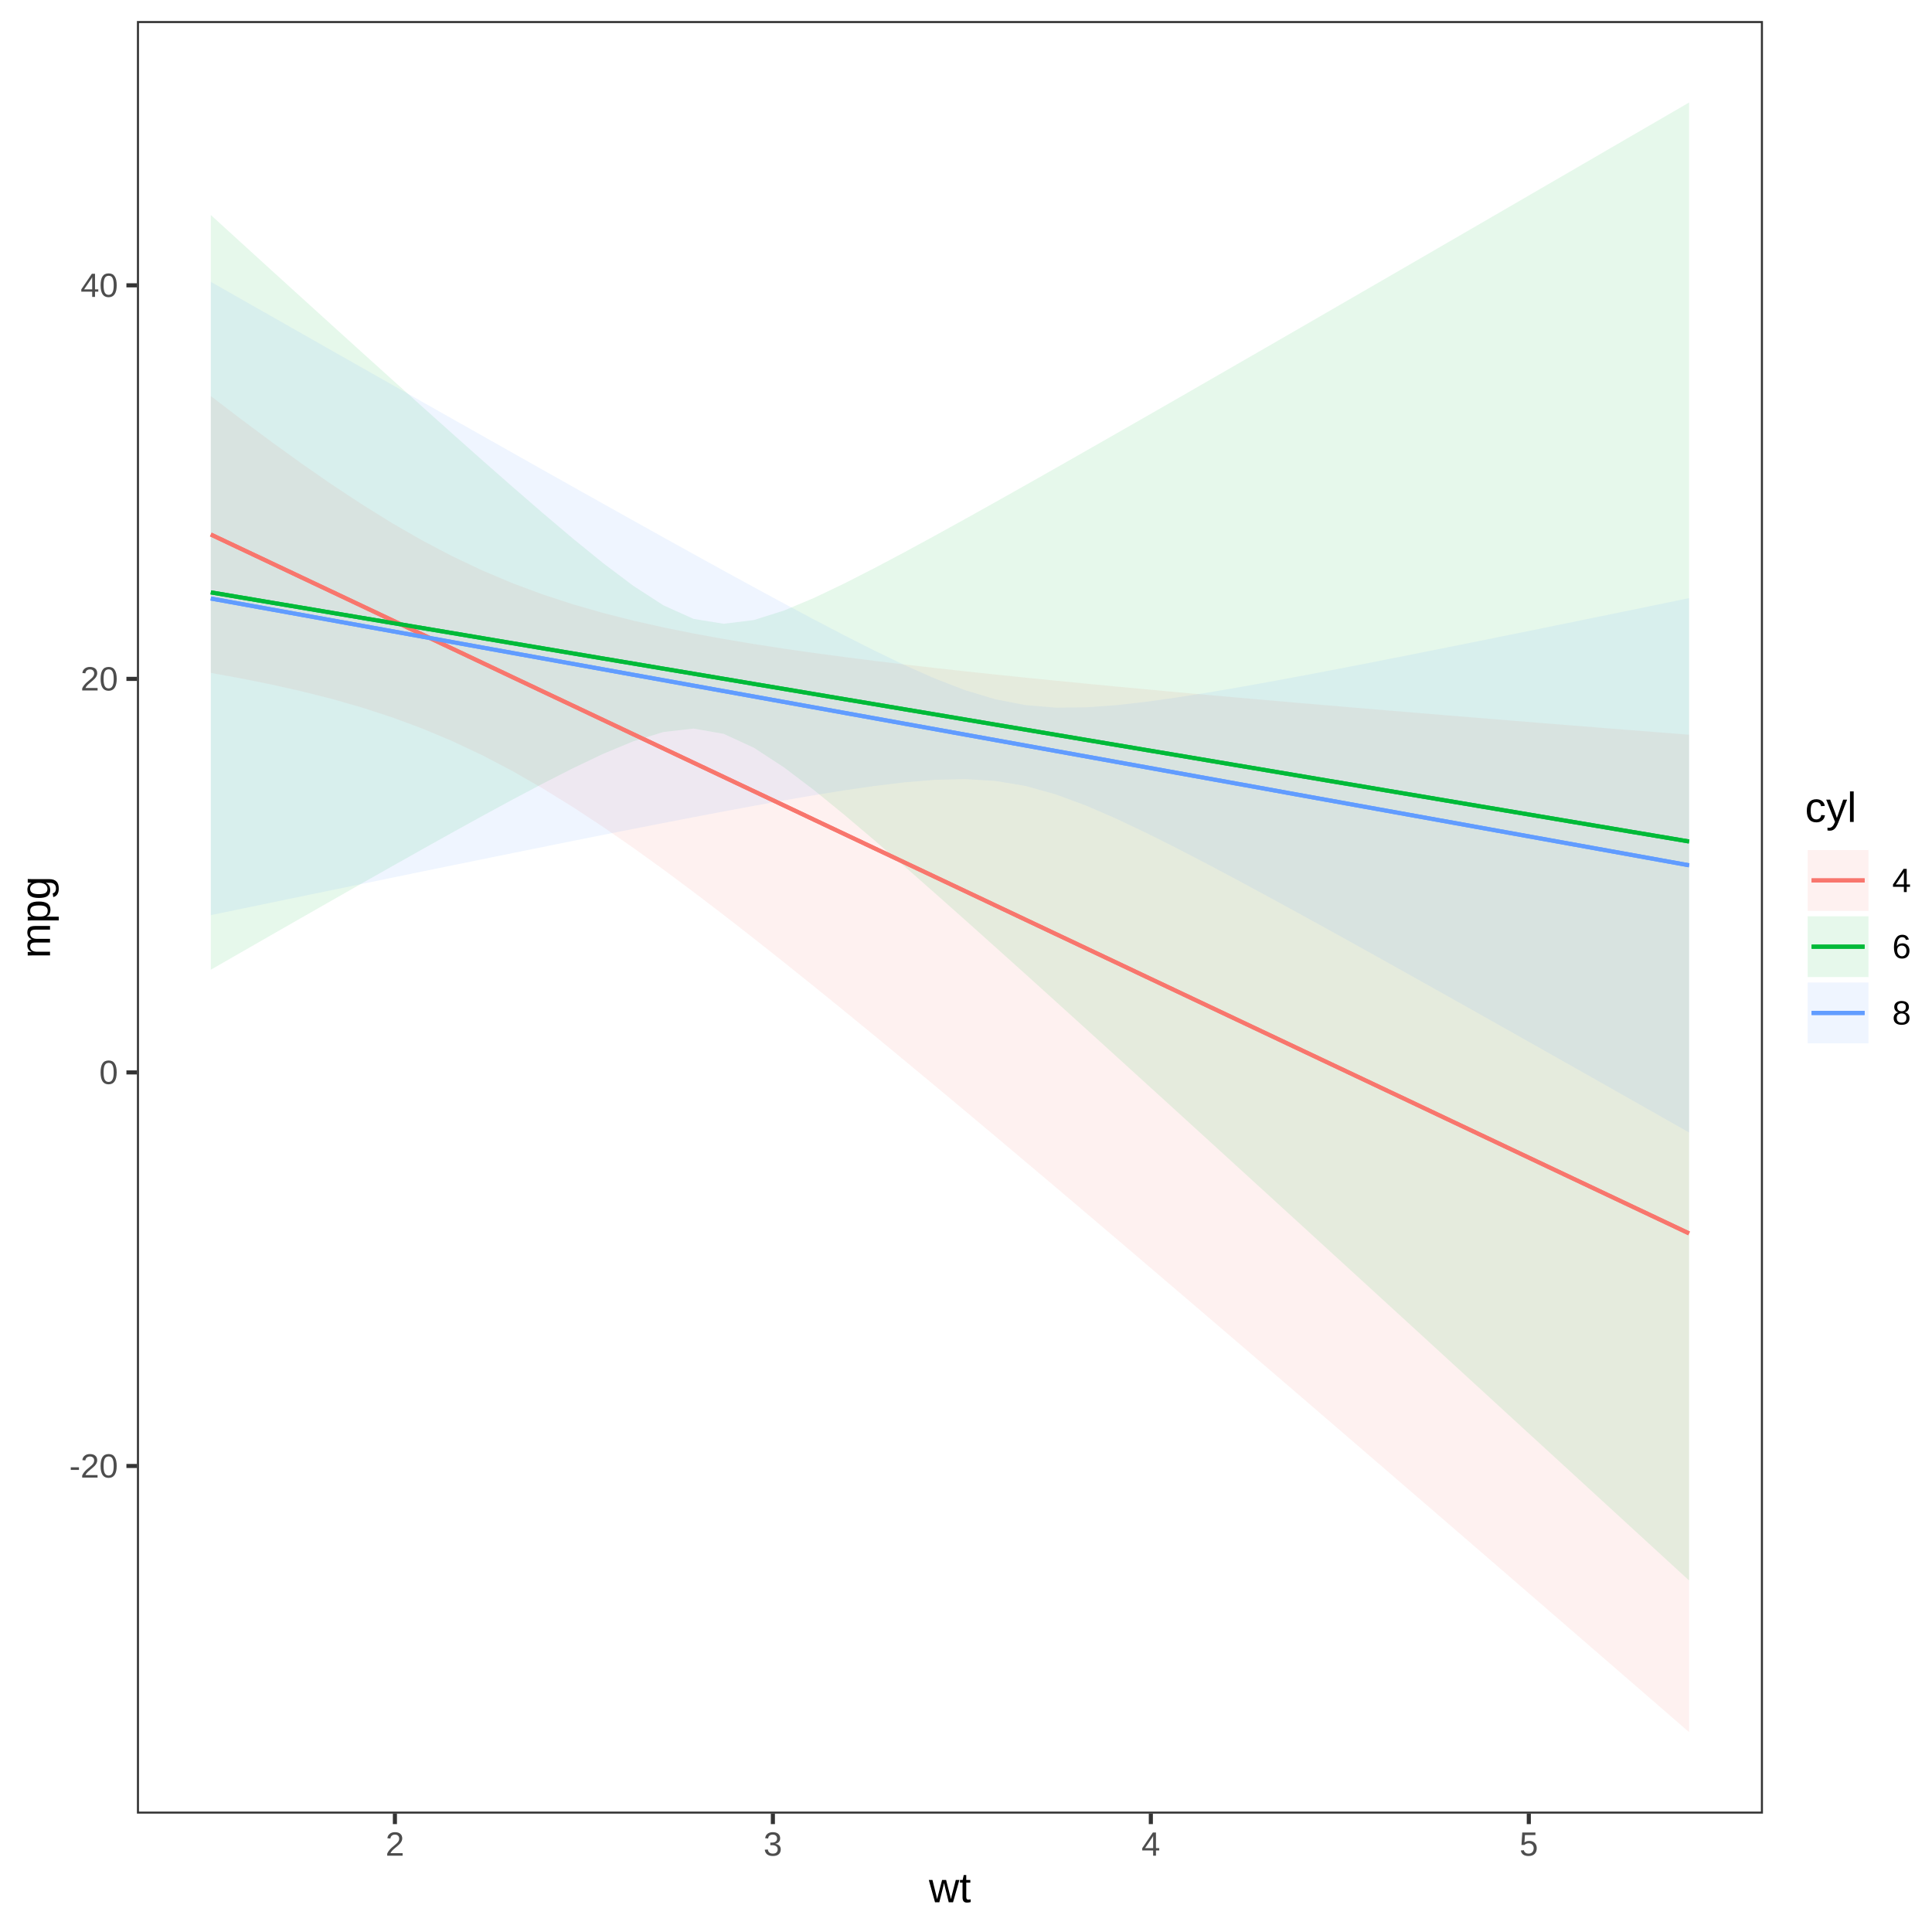
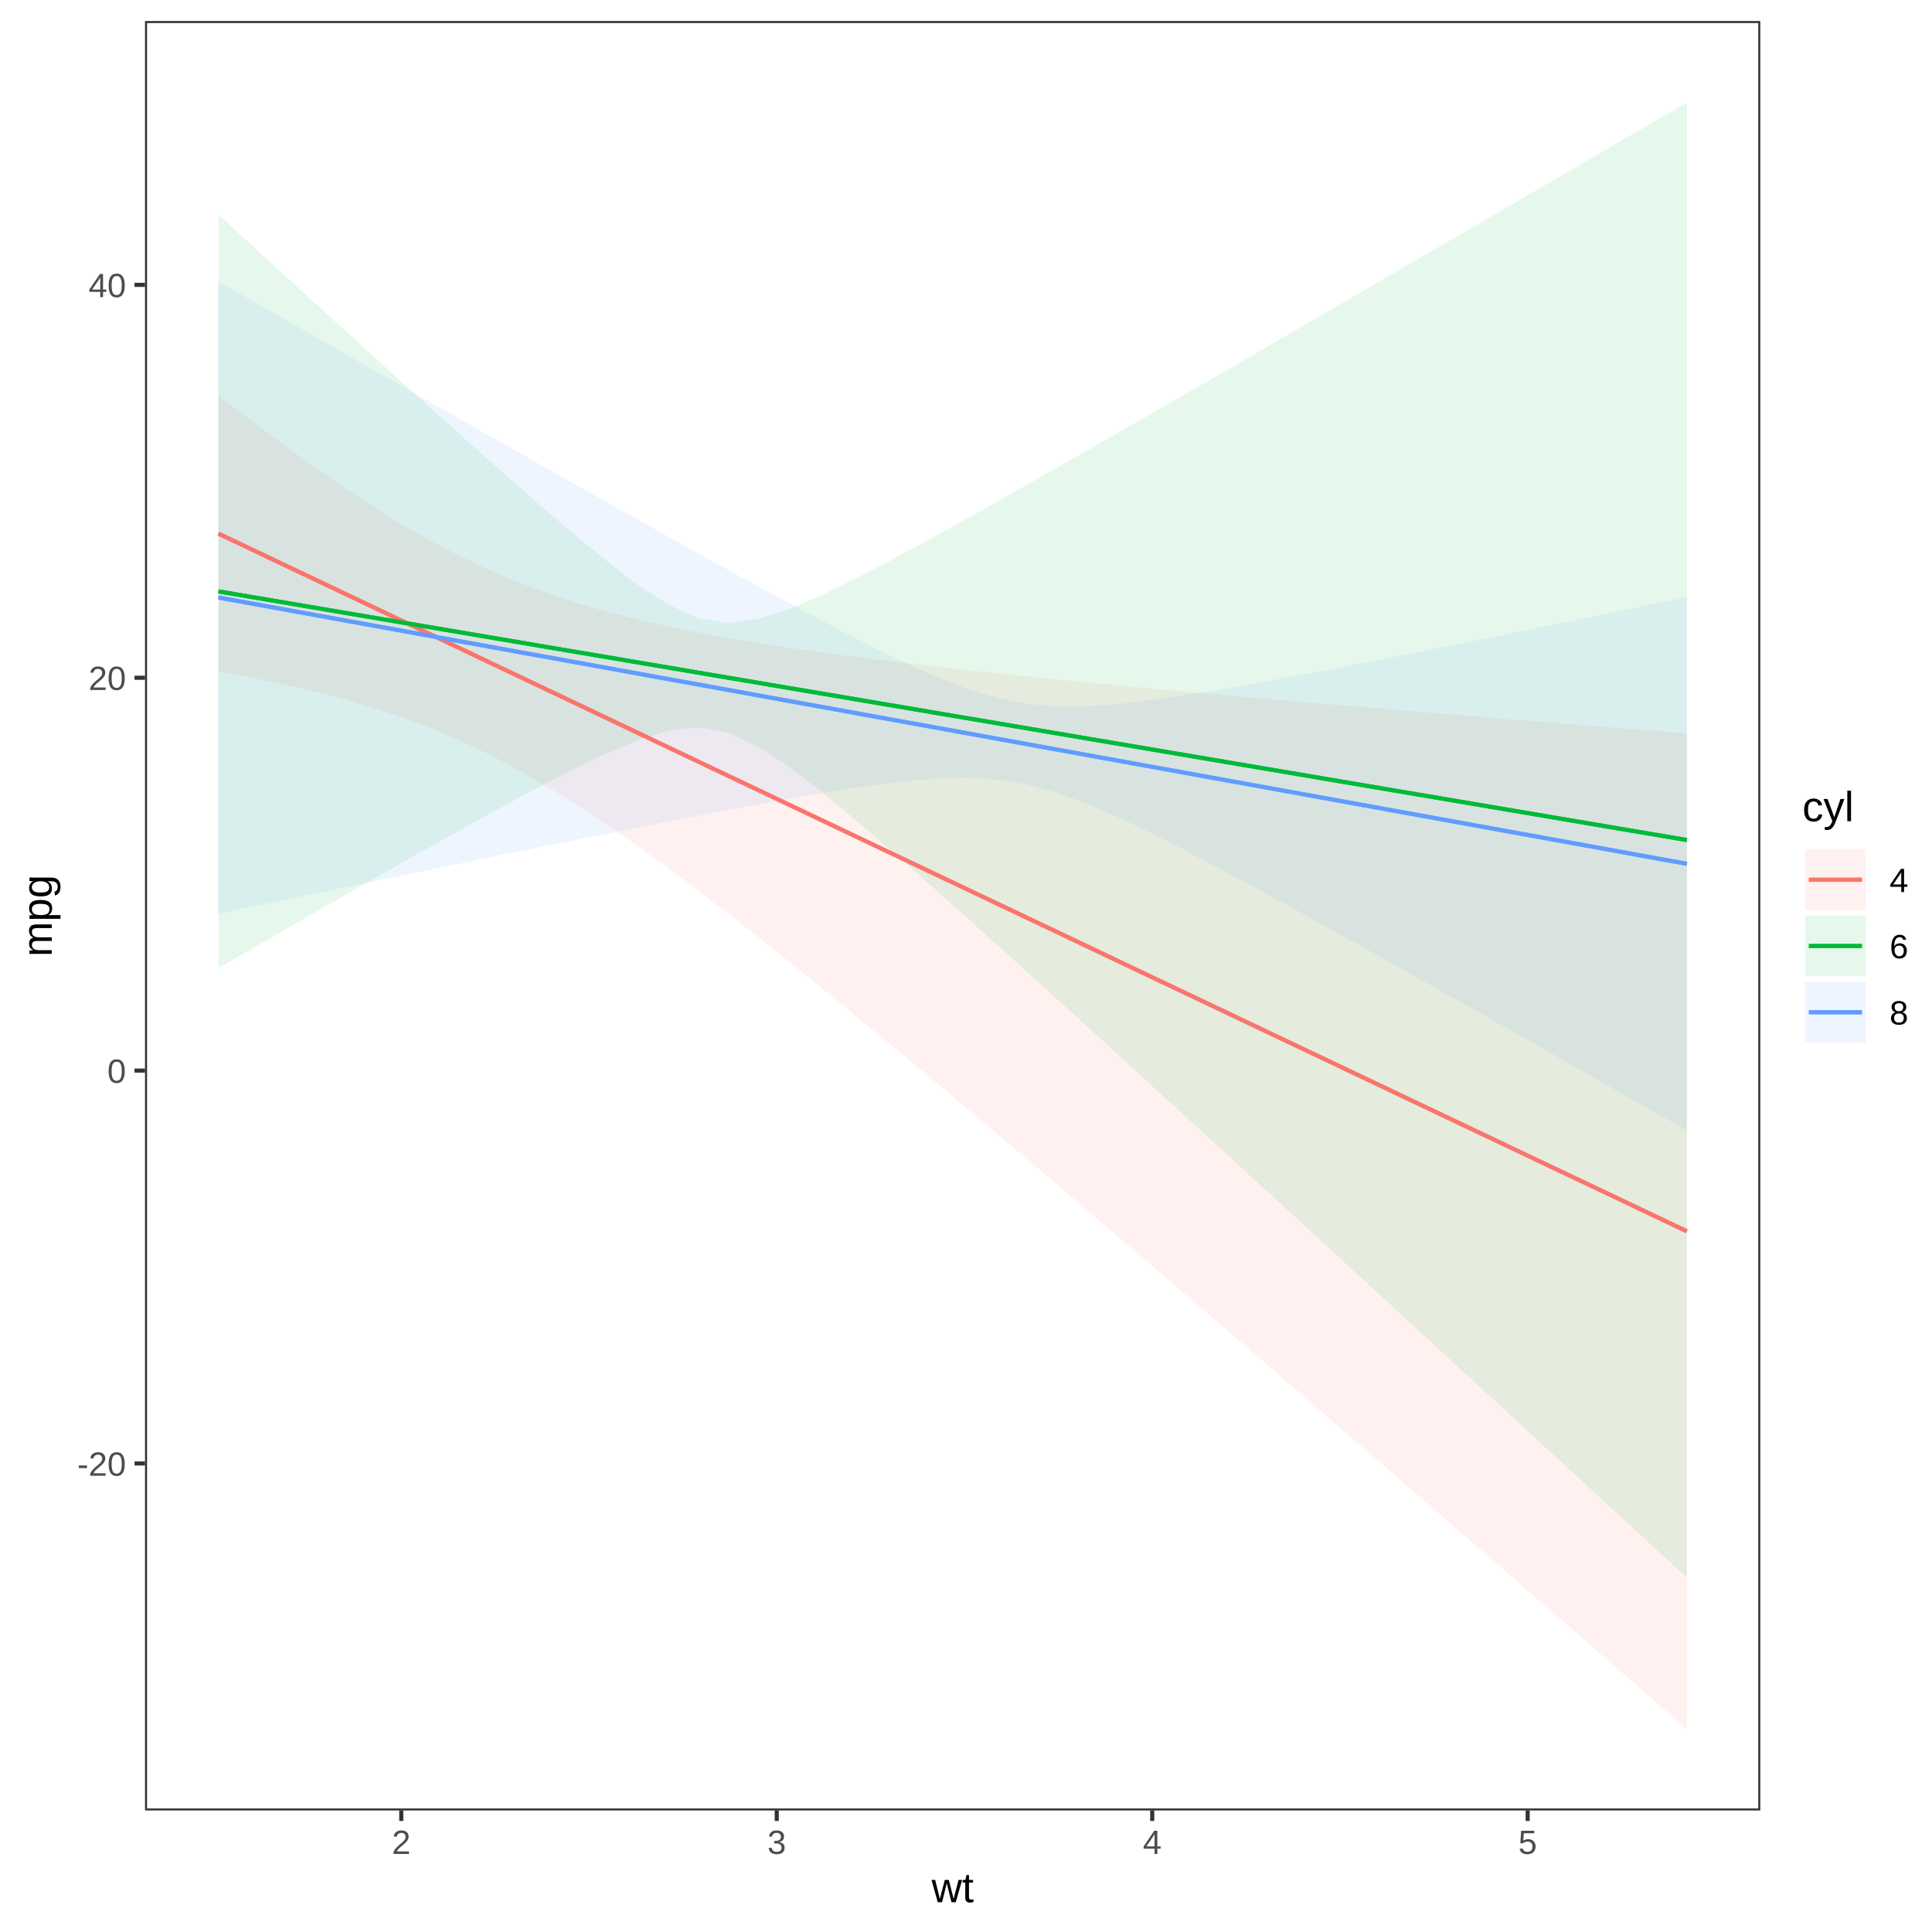
<svg xmlns="http://www.w3.org/2000/svg" class="svglite" width="504.00pt" height="504.00pt" viewBox="0 0 504.00 504.00">
  <defs>
    <style type="text/css">
    .svglite line, .svglite polyline, .svglite polygon, .svglite path, .svglite rect, .svglite circle {
      fill: none;
      stroke: #000000;
      stroke-linecap: round;
      stroke-linejoin: round;
      stroke-miterlimit: 10.00;
    }
    .svglite text {
      white-space: pre;
    }
  </style>
  </defs>
  <rect width="100%" height="100%" style="stroke: none; fill: #FFFFFF;" />
  <defs>
    <clipPath id="cpMC4wMHw1MDQuMDB8MC4wMHw1MDQuMDA=">
      <rect x="0.00" y="0.00" width="504.00" height="504.00" />
    </clipPath>
  </defs>
  <g clip-path="url(#cpMC4wMHw1MDQuMDB8MC4wMHw1MDQuMDA=)">
    <rect x="0.00" y="0.00" width="504.00" height="504.00" style="stroke-width: 1.07; stroke: #FFFFFF; fill: #FFFFFF;" />
  </g>
  <defs>
-     <clipPath id="cpMzUuNzJ8NDU5LjkxfDUuNDh8NDczLjEy">
-       <rect x="35.72" y="5.48" width="424.18" height="467.64" />
+     <clipPath id="cpMzcuODN8NDU5LjIxfDUuNDh8NDcyLjI5">
+       <rect x="37.83" y="5.48" width="421.38" height="466.82" />
    </clipPath>
  </defs>
-   <g clip-path="url(#cpMzUuNzJ8NDU5LjkxfDUuNDh8NDczLjEy)">
-     <rect x="35.72" y="5.48" width="424.18" height="467.64" style="stroke-width: 1.07; stroke: none; fill: #FFFFFF;" />
-     <polygon points="55.00,103.33 62.87,109.34 70.74,115.20 78.61,120.88 86.48,126.34 94.35,131.53 102.22,136.42 110.09,140.95 117.96,145.09 125.83,148.82 133.70,152.14 141.57,155.07 149.44,157.64 157.31,159.90 165.18,161.90 173.05,163.67 180.92,165.26 188.79,166.69 196.66,168.01 204.53,169.22 212.40,170.35 220.27,171.40 228.14,172.40 236.01,173.35 243.88,174.25 251.75,175.12 259.62,175.96 267.49,176.77 275.36,177.56 283.23,178.33 291.10,179.09 298.97,179.82 306.84,180.55 314.71,181.26 322.58,181.96 330.45,182.65 338.32,183.33 346.19,184.00 354.06,184.67 361.93,185.33 369.80,185.98 377.67,186.63 385.54,187.27 393.41,187.91 401.28,188.55 409.15,189.18 417.02,189.80 424.89,190.43 432.76,191.05 440.63,191.67 440.63,451.86 432.76,445.04 424.89,438.21 417.02,431.40 409.15,424.58 401.28,417.77 393.41,410.96 385.54,404.16 377.67,397.36 369.80,390.57 361.93,383.78 354.06,377.00 346.19,370.22 338.32,363.45 330.45,356.69 322.58,349.94 314.71,343.20 306.84,336.47 298.97,329.75 291.10,323.04 283.23,316.35 275.36,309.68 267.49,303.03 259.62,296.40 251.75,289.80 243.88,283.23 236.01,276.69 228.14,270.19 220.27,263.75 212.40,257.36 204.53,251.05 196.66,244.82 188.79,238.69 180.92,232.69 173.05,226.83 165.18,221.16 157.31,215.72 149.44,210.54 141.57,205.67 133.70,201.15 125.83,197.03 117.96,193.32 110.09,190.02 102.22,187.11 94.35,184.55 86.48,182.30 78.61,180.32 70.74,178.55 62.87,176.97 55.00,175.54 " style="stroke-width: 0.00; stroke: none; stroke-linecap: butt; fill: #F8766D; fill-opacity: 0.10;" />
-     <polyline points="55.00,103.33 62.87,109.34 70.74,115.20 78.61,120.88 86.48,126.34 94.35,131.53 102.22,136.42 110.09,140.95 117.96,145.09 125.83,148.82 133.70,152.14 141.57,155.07 149.44,157.64 157.31,159.90 165.18,161.90 173.05,163.67 180.92,165.26 188.79,166.69 196.66,168.01 204.53,169.22 212.40,170.35 220.27,171.40 228.14,172.40 236.01,173.35 243.88,174.25 251.75,175.12 259.62,175.96 267.49,176.77 275.36,177.56 283.23,178.33 291.10,179.09 298.97,179.82 306.84,180.55 314.71,181.26 322.58,181.96 330.45,182.65 338.32,183.33 346.19,184.00 354.06,184.67 361.93,185.33 369.80,185.98 377.67,186.63 385.54,187.27 393.41,187.91 401.28,188.55 409.15,189.18 417.02,189.80 424.89,190.43 432.76,191.05 440.63,191.67 " style="stroke-width: 1.07; stroke: none; stroke-linecap: butt;" />
-     <polyline points="440.63,451.86 432.76,445.04 424.89,438.21 417.02,431.40 409.15,424.58 401.28,417.77 393.41,410.96 385.54,404.16 377.67,397.36 369.80,390.57 361.93,383.78 354.06,377.00 346.19,370.22 338.32,363.45 330.45,356.69 322.58,349.94 314.71,343.20 306.84,336.47 298.97,329.75 291.10,323.04 283.23,316.35 275.36,309.68 267.49,303.03 259.62,296.40 251.75,289.80 243.88,283.23 236.01,276.69 228.14,270.19 220.27,263.75 212.40,257.36 204.53,251.05 196.66,244.82 188.79,238.69 180.92,232.69 173.05,226.83 165.18,221.16 157.31,215.72 149.44,210.54 141.57,205.67 133.70,201.15 125.83,197.03 117.96,193.32 110.09,190.02 102.22,187.11 94.35,184.55 86.48,182.30 78.61,180.32 70.74,178.55 62.87,176.97 55.00,175.54 " style="stroke-width: 1.07; stroke: none; stroke-linecap: butt;" />
-     <polygon points="55.00,56.09 62.87,63.27 70.74,70.44 78.61,77.59 86.48,84.73 94.35,91.86 102.22,98.96 110.09,106.04 117.96,113.08 125.83,120.08 133.70,127.00 141.57,133.82 149.44,140.48 157.31,146.88 165.18,152.81 173.05,157.90 180.92,161.45 188.79,162.72 196.66,161.75 204.53,159.27 212.40,155.96 220.27,152.20 228.14,148.19 236.01,144.02 243.88,139.74 251.75,135.40 259.62,131.01 267.49,126.58 275.36,122.13 283.23,117.65 291.10,113.16 298.97,108.66 306.84,104.15 314.71,99.62 322.58,95.09 330.45,90.56 338.32,86.02 346.19,81.47 354.06,76.92 361.93,72.37 369.80,67.82 377.67,63.26 385.54,58.70 393.41,54.14 401.28,49.57 409.15,45.01 417.02,40.44 424.89,35.87 432.76,31.31 440.63,26.74 440.63,412.30 432.76,405.08 424.89,397.86 417.02,390.64 409.15,383.42 401.28,376.20 393.41,368.99 385.54,361.77 377.67,354.56 369.80,347.35 361.93,340.14 354.06,332.94 346.19,325.74 338.32,318.54 330.45,311.35 322.58,304.16 314.71,296.98 306.84,289.80 298.97,282.64 291.10,275.48 283.23,268.34 275.36,261.21 267.49,254.10 259.62,247.03 251.75,239.98 243.88,232.99 236.01,226.06 228.14,219.24 220.27,212.57 212.40,206.16 204.53,200.20 196.66,195.06 188.79,191.44 180.92,190.06 173.05,190.96 165.18,193.39 157.31,196.67 149.44,200.42 141.57,204.43 133.70,208.59 125.83,212.86 117.96,217.20 110.09,221.59 102.22,226.02 94.35,230.47 86.48,234.95 78.61,239.44 70.74,243.94 62.87,248.45 55.00,252.97 " style="stroke-width: 0.00; stroke: none; stroke-linecap: butt; fill: #00BA38; fill-opacity: 0.10;" />
-     <polyline points="55.00,56.09 62.87,63.27 70.74,70.44 78.61,77.59 86.48,84.73 94.35,91.86 102.22,98.96 110.09,106.04 117.96,113.08 125.83,120.08 133.70,127.00 141.57,133.82 149.44,140.48 157.31,146.88 165.18,152.81 173.05,157.90 180.92,161.45 188.79,162.72 196.66,161.75 204.53,159.27 212.40,155.96 220.27,152.20 228.14,148.19 236.01,144.02 243.88,139.74 251.75,135.40 259.62,131.01 267.49,126.58 275.36,122.13 283.23,117.65 291.10,113.16 298.97,108.66 306.84,104.15 314.71,99.62 322.58,95.09 330.45,90.56 338.32,86.02 346.19,81.47 354.06,76.92 361.93,72.37 369.80,67.82 377.67,63.26 385.54,58.70 393.41,54.14 401.28,49.57 409.15,45.01 417.02,40.44 424.89,35.87 432.76,31.31 440.63,26.74 " style="stroke-width: 1.07; stroke: none; stroke-linecap: butt;" />
-     <polyline points="440.63,412.30 432.76,405.08 424.89,397.86 417.02,390.64 409.15,383.42 401.28,376.20 393.41,368.99 385.54,361.77 377.67,354.56 369.80,347.35 361.93,340.14 354.06,332.94 346.19,325.74 338.32,318.54 330.45,311.35 322.58,304.16 314.71,296.98 306.84,289.80 298.97,282.64 291.10,275.48 283.23,268.34 275.36,261.21 267.49,254.10 259.62,247.03 251.75,239.98 243.88,232.99 236.01,226.06 228.14,219.24 220.27,212.57 212.40,206.16 204.53,200.20 196.66,195.06 188.79,191.44 180.92,190.06 173.05,190.96 165.18,193.39 157.31,196.67 149.44,200.42 141.57,204.43 133.70,208.59 125.83,212.86 117.96,217.20 110.09,221.59 102.22,226.02 94.35,230.47 86.48,234.95 78.61,239.44 70.74,243.94 62.87,248.45 55.00,252.97 " style="stroke-width: 1.07; stroke: none; stroke-linecap: butt;" />
-     <polygon points="55.00,73.53 62.87,78.00 70.74,82.47 78.61,86.94 86.48,91.41 94.35,95.87 102.22,100.33 110.09,104.79 117.96,109.24 125.83,113.68 133.70,118.12 141.57,122.56 149.44,126.98 157.31,131.39 165.18,135.79 173.05,140.18 180.92,144.54 188.79,148.88 196.66,153.18 204.53,157.44 212.40,161.64 220.27,165.75 228.14,169.73 236.01,173.52 243.88,177.01 251.75,180.05 259.62,182.42 267.49,183.94 275.36,184.60 283.23,184.53 291.10,183.97 298.97,183.08 306.84,181.98 314.71,180.73 322.58,179.40 330.45,177.99 338.32,176.54 346.19,175.05 354.06,173.53 361.93,171.99 369.80,170.43 377.67,168.86 385.54,167.28 393.41,165.69 401.28,164.10 409.15,162.49 417.02,160.88 424.89,159.27 432.76,157.65 440.63,156.03 440.63,295.43 432.76,290.97 424.89,286.51 417.02,282.05 409.15,277.60 401.28,273.16 393.41,268.72 385.54,264.29 377.67,259.87 369.80,255.46 361.93,251.06 354.06,246.68 346.19,242.32 338.32,237.99 330.45,233.70 322.58,229.45 314.71,225.27 306.84,221.19 298.97,217.25 291.10,213.52 283.23,210.11 275.36,207.21 267.49,205.02 259.62,203.71 251.75,203.24 243.88,203.43 236.01,204.08 228.14,205.03 220.27,206.17 212.40,207.44 204.53,208.80 196.66,210.22 188.79,211.68 180.92,213.18 173.05,214.70 165.18,216.24 157.31,217.80 149.44,219.37 141.57,220.96 133.70,222.55 125.83,224.15 117.96,225.75 110.09,227.36 102.22,228.98 94.35,230.60 86.48,232.22 78.61,233.84 70.74,235.47 62.87,237.10 55.00,238.73 " style="stroke-width: 0.00; stroke: none; stroke-linecap: butt; fill: #619CFF; fill-opacity: 0.10;" />
-     <polyline points="55.00,73.53 62.87,78.00 70.74,82.47 78.61,86.94 86.48,91.41 94.35,95.87 102.22,100.33 110.09,104.79 117.96,109.24 125.83,113.68 133.70,118.12 141.57,122.56 149.44,126.98 157.31,131.39 165.18,135.79 173.05,140.18 180.92,144.54 188.79,148.88 196.66,153.18 204.53,157.44 212.40,161.64 220.27,165.75 228.14,169.73 236.01,173.52 243.88,177.01 251.75,180.05 259.62,182.42 267.49,183.94 275.36,184.60 283.23,184.53 291.10,183.97 298.97,183.08 306.84,181.98 314.71,180.73 322.58,179.40 330.45,177.99 338.32,176.54 346.19,175.05 354.06,173.53 361.93,171.99 369.80,170.43 377.67,168.86 385.54,167.28 393.41,165.69 401.28,164.10 409.15,162.49 417.02,160.88 424.89,159.27 432.76,157.65 440.63,156.03 " style="stroke-width: 1.07; stroke: none; stroke-linecap: butt;" />
-     <polyline points="440.63,295.43 432.76,290.97 424.89,286.51 417.02,282.05 409.15,277.60 401.28,273.16 393.41,268.72 385.54,264.29 377.67,259.87 369.80,255.46 361.93,251.06 354.06,246.68 346.19,242.32 338.32,237.99 330.45,233.70 322.58,229.45 314.71,225.27 306.84,221.19 298.97,217.25 291.10,213.52 283.23,210.11 275.36,207.21 267.49,205.02 259.62,203.71 251.75,203.24 243.88,203.43 236.01,204.08 228.14,205.03 220.27,206.17 212.40,207.44 204.53,208.80 196.66,210.22 188.79,211.68 180.92,213.18 173.05,214.70 165.18,216.24 157.31,217.80 149.44,219.37 141.57,220.96 133.70,222.55 125.83,224.15 117.96,225.75 110.09,227.36 102.22,228.98 94.35,230.60 86.48,232.22 78.61,233.84 70.74,235.47 62.87,237.10 55.00,238.73 " style="stroke-width: 1.07; stroke: none; stroke-linecap: butt;" />
-     <polyline points="55.00,139.44 62.87,143.16 70.74,146.88 78.61,150.60 86.48,154.32 94.35,158.04 102.22,161.76 110.09,165.48 117.96,169.20 125.83,172.92 133.70,176.65 141.57,180.37 149.44,184.09 157.31,187.81 165.18,191.53 173.05,195.25 180.92,198.97 188.79,202.69 196.66,206.41 204.53,210.13 212.40,213.86 220.27,217.58 228.14,221.30 236.01,225.02 243.88,228.74 251.75,232.46 259.62,236.18 267.49,239.90 275.36,243.62 283.23,247.34 291.10,251.06 298.97,254.79 306.84,258.51 314.71,262.23 322.58,265.95 330.45,269.67 338.32,273.39 346.19,277.11 354.06,280.83 361.93,284.55 369.80,288.27 377.67,292.00 385.54,295.72 393.41,299.44 401.28,303.16 409.15,306.88 417.02,310.60 424.89,314.32 432.76,318.04 440.63,321.76 " style="stroke-width: 1.07; stroke: #F8766D; stroke-linecap: butt;" />
-     <polyline points="55.00,154.53 62.87,155.86 70.74,157.19 78.61,158.51 86.48,159.84 94.35,161.17 102.22,162.49 110.09,163.82 117.96,165.14 125.83,166.47 133.70,167.80 141.57,169.12 149.44,170.45 157.31,171.78 165.18,173.10 173.05,174.43 180.92,175.75 188.79,177.08 196.66,178.41 204.53,179.73 212.40,181.06 220.27,182.39 228.14,183.71 236.01,185.04 243.88,186.36 251.75,187.69 259.62,189.02 267.49,190.34 275.36,191.67 283.23,193.00 291.10,194.32 298.97,195.65 306.84,196.97 314.71,198.30 322.58,199.63 330.45,200.95 338.32,202.28 346.19,203.61 354.06,204.93 361.93,206.26 369.80,207.58 377.67,208.91 385.54,210.24 393.41,211.56 401.28,212.89 409.15,214.22 417.02,215.54 424.89,216.87 432.76,218.19 440.63,219.52 " style="stroke-width: 1.07; stroke: #00BA38; stroke-linecap: butt;" />
-     <polyline points="55.00,156.13 62.87,157.55 70.74,158.97 78.61,160.39 86.48,161.81 94.35,163.23 102.22,164.65 110.09,166.07 117.96,167.49 125.83,168.92 133.70,170.34 141.57,171.76 149.44,173.18 157.31,174.60 165.18,176.02 173.05,177.44 180.92,178.86 188.79,180.28 196.66,181.70 204.53,183.12 212.40,184.54 220.27,185.96 228.14,187.38 236.01,188.80 243.88,190.22 251.75,191.64 259.62,193.06 267.49,194.48 275.36,195.90 283.23,197.32 291.10,198.74 298.97,200.16 306.84,201.58 314.71,203.00 322.58,204.42 330.45,205.84 338.32,207.27 346.19,208.69 354.06,210.11 361.93,211.53 369.80,212.95 377.67,214.37 385.54,215.79 393.41,217.21 401.28,218.63 409.15,220.05 417.02,221.47 424.89,222.89 432.76,224.31 440.63,225.73 " style="stroke-width: 1.07; stroke: #619CFF; stroke-linecap: butt;" />
-     <polyline points="55.00,139.44 62.87,143.16 70.74,146.88 78.61,150.60 86.48,154.32 94.35,158.04 102.22,161.76 110.09,165.48 117.96,169.20 125.83,172.92 133.70,176.65 141.57,180.37 149.44,184.09 157.31,187.81 165.18,191.53 173.05,195.25 180.92,198.97 188.79,202.69 196.66,206.41 204.53,210.13 212.40,213.86 220.27,217.58 228.14,221.30 236.01,225.02 243.88,228.74 251.75,232.46 259.62,236.18 267.49,239.90 275.36,243.62 283.23,247.34 291.10,251.06 298.97,254.79 306.84,258.51 314.71,262.23 322.58,265.95 330.45,269.67 338.32,273.39 346.19,277.11 354.06,280.83 361.93,284.55 369.80,288.27 377.67,292.00 385.54,295.72 393.41,299.44 401.28,303.16 409.15,306.88 417.02,310.60 424.89,314.32 432.76,318.04 440.63,321.76 " style="stroke-width: 1.07; stroke: #F8766D; stroke-linecap: butt;" />
-     <polyline points="55.00,154.53 62.87,155.86 70.74,157.19 78.61,158.51 86.48,159.84 94.35,161.17 102.22,162.49 110.09,163.82 117.96,165.14 125.83,166.47 133.70,167.80 141.57,169.12 149.44,170.45 157.31,171.78 165.18,173.10 173.05,174.43 180.92,175.75 188.79,177.08 196.66,178.41 204.53,179.73 212.40,181.06 220.27,182.39 228.14,183.71 236.01,185.04 243.88,186.36 251.75,187.69 259.62,189.02 267.49,190.34 275.36,191.67 283.23,193.00 291.10,194.32 298.97,195.65 306.84,196.97 314.71,198.30 322.58,199.63 330.45,200.95 338.32,202.28 346.19,203.61 354.06,204.93 361.93,206.26 369.80,207.58 377.67,208.91 385.54,210.24 393.41,211.56 401.28,212.89 409.15,214.22 417.02,215.54 424.89,216.87 432.76,218.19 440.63,219.52 " style="stroke-width: 1.07; stroke: #00BA38; stroke-linecap: butt;" />
-     <polyline points="55.00,156.13 62.87,157.55 70.74,158.97 78.61,160.39 86.48,161.81 94.35,163.23 102.22,164.65 110.09,166.07 117.96,167.49 125.83,168.92 133.70,170.34 141.57,171.76 149.44,173.18 157.31,174.60 165.18,176.02 173.05,177.44 180.92,178.86 188.79,180.28 196.66,181.70 204.53,183.12 212.40,184.54 220.27,185.96 228.14,187.38 236.01,188.80 243.88,190.22 251.75,191.64 259.62,193.06 267.49,194.48 275.36,195.90 283.23,197.32 291.10,198.74 298.97,200.16 306.84,201.58 314.71,203.00 322.58,204.42 330.45,205.84 338.32,207.27 346.19,208.69 354.06,210.11 361.93,211.53 369.80,212.95 377.67,214.37 385.54,215.79 393.41,217.21 401.28,218.63 409.15,220.05 417.02,221.47 424.89,222.89 432.76,224.31 440.63,225.73 " style="stroke-width: 1.07; stroke: #619CFF; stroke-linecap: butt;" />
-     <rect x="35.72" y="5.48" width="424.18" height="467.64" style="stroke-width: 1.07; stroke: #333333;" />
+   <g clip-path="url(#cpMzcuODN8NDU5LjIxfDUuNDh8NDcyLjI5)">
+     <rect x="37.83" y="5.48" width="421.38" height="466.82" style="stroke-width: 1.07; stroke: none; fill: #FFFFFF;" />
+     <polygon points="56.98,103.16 64.80,109.16 72.61,115.01 80.43,120.68 88.25,126.13 96.07,131.31 103.89,136.19 111.70,140.71 119.52,144.84 127.34,148.57 135.16,151.88 142.98,154.80 150.79,157.37 158.61,159.63 166.43,161.62 174.25,163.39 182.06,164.98 189.88,166.41 197.70,167.72 205.52,168.93 213.34,170.06 221.15,171.11 228.97,172.11 236.79,173.05 244.61,173.96 252.43,174.83 260.24,175.66 268.06,176.47 275.88,177.26 283.70,178.03 291.51,178.78 299.33,179.52 307.15,180.24 314.97,180.95 322.79,181.65 330.60,182.34 338.42,183.02 346.24,183.69 354.06,184.35 361.88,185.01 369.69,185.66 377.51,186.31 385.33,186.95 393.15,187.59 400.96,188.22 408.78,188.85 416.60,189.48 424.42,190.10 432.24,190.72 440.05,191.34 440.05,451.08 432.24,444.26 424.42,437.46 416.60,430.65 408.78,423.85 400.96,417.05 393.15,410.25 385.33,403.46 377.51,396.67 369.69,389.89 361.88,383.12 354.06,376.35 346.24,369.58 338.42,362.83 330.60,356.08 322.79,349.34 314.97,342.61 307.15,335.89 299.33,329.18 291.51,322.49 283.70,315.81 275.88,309.15 268.06,302.51 260.24,295.89 252.43,289.30 244.61,282.74 236.79,276.21 228.97,269.73 221.15,263.30 213.34,256.92 205.52,250.62 197.70,244.40 189.88,238.28 182.06,232.29 174.25,226.44 166.43,220.78 158.61,215.35 150.79,210.18 142.98,205.31 135.16,200.81 127.34,196.69 119.52,192.99 111.70,189.69 103.89,186.79 96.07,184.23 88.25,181.99 80.43,180.01 72.61,178.25 64.80,176.67 56.98,175.24 " style="stroke-width: 0.00; stroke: none; stroke-linecap: butt; fill: #F8766D; fill-opacity: 0.10;" />
+     <polyline points="56.98,103.16 64.80,109.16 72.61,115.01 80.43,120.68 88.25,126.13 96.07,131.31 103.89,136.19 111.70,140.71 119.52,144.84 127.34,148.57 135.16,151.88 142.98,154.80 150.79,157.37 158.61,159.63 166.43,161.62 174.25,163.39 182.06,164.98 189.88,166.41 197.70,167.72 205.52,168.93 213.34,170.06 221.15,171.11 228.97,172.11 236.79,173.05 244.61,173.96 252.43,174.83 260.24,175.66 268.06,176.47 275.88,177.26 283.70,178.03 291.51,178.78 299.33,179.52 307.15,180.24 314.97,180.95 322.79,181.65 330.60,182.34 338.42,183.02 346.24,183.69 354.06,184.35 361.88,185.01 369.69,185.66 377.51,186.31 385.33,186.95 393.15,187.59 400.96,188.22 408.78,188.85 416.60,189.48 424.42,190.10 432.24,190.72 440.05,191.34 " style="stroke-width: 1.07; stroke: none; stroke-linecap: butt;" />
+     <polyline points="440.05,451.08 432.24,444.26 424.42,437.46 416.60,430.65 408.78,423.85 400.96,417.05 393.15,410.25 385.33,403.46 377.51,396.67 369.69,389.89 361.88,383.12 354.06,376.35 346.24,369.58 338.42,362.83 330.60,356.08 322.79,349.34 314.97,342.61 307.15,335.89 299.33,329.18 291.51,322.49 283.70,315.81 275.88,309.15 268.06,302.51 260.24,295.89 252.43,289.30 244.61,282.74 236.79,276.21 228.97,269.73 221.15,263.30 213.34,256.92 205.52,250.62 197.70,244.40 189.88,238.28 182.06,232.29 174.25,226.44 166.43,220.78 158.61,215.35 150.79,210.18 142.98,205.31 135.16,200.81 127.34,196.69 119.52,192.99 111.70,189.69 103.89,186.79 96.07,184.23 88.25,181.99 80.43,180.01 72.61,178.25 64.80,176.67 56.98,175.24 " style="stroke-width: 1.07; stroke: none; stroke-linecap: butt;" />
+     <polygon points="56.98,56.01 64.80,63.17 72.61,70.32 80.43,77.46 88.25,84.59 96.07,91.71 103.89,98.80 111.70,105.87 119.52,112.89 127.34,119.88 135.16,126.79 142.98,133.59 150.79,140.24 158.61,146.63 166.43,152.55 174.25,157.63 182.06,161.17 189.88,162.45 197.70,161.47 205.52,159.00 213.34,155.70 221.15,151.95 228.97,147.94 236.79,143.77 244.61,139.51 252.43,135.17 260.24,130.79 268.06,126.37 275.88,121.92 283.70,117.46 291.51,112.97 299.33,108.48 307.15,103.97 314.97,99.46 322.79,94.94 330.60,90.41 338.42,85.88 346.24,81.34 354.06,76.80 361.88,72.25 369.69,67.71 377.51,63.16 385.33,58.61 393.15,54.05 400.96,49.50 408.78,44.94 416.60,40.38 424.42,35.82 432.24,31.26 440.05,26.70 440.05,411.59 432.24,404.38 424.42,397.17 416.60,389.96 408.78,382.76 400.96,375.55 393.15,368.35 385.33,361.15 377.51,353.95 369.69,346.75 361.88,339.56 354.06,332.36 346.24,325.18 338.42,317.99 330.60,310.81 322.79,303.63 314.97,296.47 307.15,289.30 299.33,282.15 291.51,275.01 283.70,267.88 275.88,260.76 268.06,253.67 260.24,246.60 252.43,239.57 244.61,232.59 236.79,225.67 228.97,218.86 221.15,212.20 213.34,205.80 205.52,199.85 197.70,194.73 189.88,191.11 182.06,189.74 174.25,190.63 166.43,193.06 158.61,196.34 150.79,200.08 142.98,204.08 135.16,208.24 127.34,212.50 119.52,216.83 111.70,221.21 103.89,225.63 96.07,230.08 88.25,234.54 80.43,239.02 72.61,243.52 64.80,248.02 56.98,252.54 " style="stroke-width: 0.00; stroke: none; stroke-linecap: butt; fill: #00BA38; fill-opacity: 0.10;" />
+     <polyline points="56.98,56.01 64.80,63.17 72.61,70.32 80.43,77.46 88.25,84.59 96.07,91.71 103.89,98.80 111.70,105.87 119.52,112.89 127.34,119.88 135.16,126.79 142.98,133.59 150.79,140.24 158.61,146.63 166.43,152.55 174.25,157.63 182.06,161.17 189.88,162.45 197.70,161.47 205.52,159.00 213.34,155.70 221.15,151.95 228.97,147.94 236.79,143.77 244.61,139.51 252.43,135.17 260.24,130.79 268.06,126.37 275.88,121.92 283.70,117.46 291.51,112.97 299.33,108.48 307.15,103.97 314.97,99.46 322.79,94.94 330.60,90.41 338.42,85.88 346.24,81.34 354.06,76.80 361.88,72.25 369.69,67.71 377.51,63.16 385.33,58.61 393.15,54.05 400.96,49.50 408.78,44.94 416.60,40.38 424.42,35.82 432.24,31.26 440.05,26.70 " style="stroke-width: 1.07; stroke: none; stroke-linecap: butt;" />
+     <polyline points="440.05,411.59 432.24,404.38 424.42,397.17 416.60,389.96 408.78,382.76 400.96,375.55 393.15,368.35 385.33,361.15 377.51,353.95 369.69,346.75 361.88,339.56 354.06,332.36 346.24,325.18 338.42,317.99 330.60,310.81 322.79,303.63 314.97,296.47 307.15,289.30 299.33,282.15 291.51,275.01 283.70,267.88 275.88,260.76 268.06,253.67 260.24,246.60 252.43,239.57 244.61,232.59 236.79,225.67 228.97,218.86 221.15,212.20 213.34,205.80 205.52,199.85 197.70,194.73 189.88,191.11 182.06,189.74 174.25,190.63 166.43,193.06 158.61,196.34 150.79,200.08 142.98,204.08 135.16,208.24 127.34,212.50 119.52,216.83 111.70,221.21 103.89,225.63 96.07,230.08 88.25,234.54 80.43,239.02 72.61,243.52 64.80,248.02 56.98,252.54 " style="stroke-width: 1.07; stroke: none; stroke-linecap: butt;" />
+     <polygon points="56.98,73.41 64.80,77.88 72.61,82.34 80.43,86.80 88.25,91.26 96.07,95.71 103.89,100.16 111.70,104.61 119.52,109.06 127.34,113.49 135.16,117.93 142.98,122.35 150.79,126.77 158.61,131.17 166.43,135.56 174.25,139.94 182.06,144.30 189.88,148.63 197.70,152.92 205.52,157.17 213.34,161.36 221.15,165.46 228.97,169.44 236.79,173.22 244.61,176.71 252.43,179.74 260.24,182.11 268.06,183.63 275.88,184.28 283.70,184.22 291.51,183.66 299.33,182.77 307.15,181.67 314.97,180.43 322.79,179.09 330.60,177.69 338.42,176.24 346.24,174.75 354.06,173.23 361.88,171.70 369.69,170.14 377.51,168.58 385.33,167.00 393.15,165.41 400.96,163.82 408.78,162.22 416.60,160.61 424.42,159.00 432.24,157.38 440.05,155.77 440.05,294.92 432.24,290.47 424.42,286.02 416.60,281.57 408.78,277.13 400.96,272.69 393.15,268.26 385.33,263.84 377.51,259.42 369.69,255.02 361.88,250.63 354.06,246.26 346.24,241.91 338.42,237.59 330.60,233.30 322.79,229.06 314.97,224.89 307.15,220.81 299.33,216.87 291.51,213.15 283.70,209.75 275.88,206.86 268.06,204.67 260.24,203.36 252.43,202.89 244.61,203.08 236.79,203.74 228.97,204.68 221.15,205.82 213.34,207.09 205.52,208.44 197.70,209.86 189.88,211.32 182.06,212.81 174.25,214.33 166.43,215.87 158.61,217.43 150.79,219.00 142.98,220.58 135.16,222.17 127.34,223.76 119.52,225.37 111.70,226.97 103.89,228.59 96.07,230.20 88.25,231.82 80.43,233.44 72.61,235.07 64.80,236.70 56.98,238.32 " style="stroke-width: 0.00; stroke: none; stroke-linecap: butt; fill: #619CFF; fill-opacity: 0.10;" />
+     <polyline points="56.98,73.41 64.80,77.88 72.61,82.34 80.43,86.80 88.25,91.26 96.07,95.71 103.89,100.16 111.70,104.61 119.52,109.06 127.34,113.49 135.16,117.93 142.98,122.35 150.79,126.77 158.61,131.17 166.43,135.56 174.25,139.94 182.06,144.30 189.88,148.63 197.70,152.92 205.52,157.17 213.34,161.36 221.15,165.46 228.97,169.44 236.79,173.22 244.61,176.71 252.43,179.74 260.24,182.11 268.06,183.63 275.88,184.28 283.70,184.22 291.51,183.66 299.33,182.77 307.15,181.67 314.97,180.43 322.79,179.09 330.60,177.69 338.42,176.24 346.24,174.75 354.06,173.23 361.88,171.70 369.69,170.14 377.51,168.58 385.33,167.00 393.15,165.41 400.96,163.82 408.78,162.22 416.60,160.61 424.42,159.00 432.24,157.38 440.05,155.77 " style="stroke-width: 1.07; stroke: none; stroke-linecap: butt;" />
+     <polyline points="440.05,294.92 432.24,290.47 424.42,286.02 416.60,281.57 408.78,277.13 400.96,272.69 393.15,268.26 385.33,263.84 377.51,259.42 369.69,255.02 361.88,250.63 354.06,246.26 346.24,241.91 338.42,237.59 330.60,233.30 322.79,229.06 314.97,224.89 307.15,220.81 299.33,216.87 291.51,213.15 283.70,209.75 275.88,206.86 268.06,204.67 260.24,203.36 252.43,202.89 244.61,203.08 236.79,203.74 228.97,204.68 221.15,205.82 213.34,207.09 205.52,208.44 197.70,209.86 189.88,211.32 182.06,212.81 174.25,214.33 166.43,215.87 158.61,217.43 150.79,219.00 142.98,220.58 135.16,222.17 127.34,223.76 119.52,225.37 111.70,226.97 103.89,228.59 96.07,230.20 88.25,231.82 80.43,233.44 72.61,235.07 64.80,236.70 56.98,238.32 " style="stroke-width: 1.07; stroke: none; stroke-linecap: butt;" />
+     <polyline points="56.98,139.20 64.80,142.92 72.61,146.63 80.43,150.34 88.25,154.06 96.07,157.77 103.89,161.49 111.70,165.20 119.52,168.92 127.34,172.63 135.16,176.35 142.98,180.06 150.79,183.77 158.61,187.49 166.43,191.20 174.25,194.92 182.06,198.63 189.88,202.35 197.70,206.06 205.52,209.78 213.34,213.49 221.15,217.20 228.97,220.92 236.79,224.63 244.61,228.35 252.43,232.06 260.24,235.78 268.06,239.49 275.88,243.20 283.70,246.92 291.51,250.63 299.33,254.35 307.15,258.06 314.97,261.78 322.79,265.49 330.60,269.21 338.42,272.92 346.24,276.63 354.06,280.35 361.88,284.06 369.69,287.78 377.51,291.49 385.33,295.21 393.15,298.92 400.96,302.64 408.78,306.35 416.60,310.06 424.42,313.78 432.24,317.49 440.05,321.21 " style="stroke-width: 1.07; stroke: #F8766D; stroke-linecap: butt;" />
+     <polyline points="56.98,154.27 64.80,155.60 72.61,156.92 80.43,158.24 88.25,159.57 96.07,160.89 103.89,162.22 111.70,163.54 119.52,164.86 127.34,166.19 135.16,167.51 142.98,168.84 150.79,170.16 158.61,171.48 166.43,172.81 174.25,174.13 182.06,175.46 189.88,176.78 197.70,178.10 205.52,179.43 213.34,180.75 221.15,182.07 228.97,183.40 236.79,184.72 244.61,186.05 252.43,187.37 260.24,188.69 268.06,190.02 275.88,191.34 283.70,192.67 291.51,193.99 299.33,195.31 307.15,196.64 314.97,197.96 322.79,199.29 330.60,200.61 338.42,201.93 346.24,203.26 354.06,204.58 361.88,205.91 369.69,207.23 377.51,208.55 385.33,209.88 393.15,211.20 400.96,212.52 408.78,213.85 416.60,215.17 424.42,216.50 432.24,217.82 440.05,219.14 " style="stroke-width: 1.07; stroke: #00BA38; stroke-linecap: butt;" />
+     <polyline points="56.98,155.87 64.80,157.29 72.61,158.70 80.43,160.12 88.25,161.54 96.07,162.96 103.89,164.37 111.70,165.79 119.52,167.21 127.34,168.63 135.16,170.05 142.98,171.46 150.79,172.88 158.61,174.30 166.43,175.72 174.25,177.14 182.06,178.55 189.88,179.97 197.70,181.39 205.52,182.81 213.34,184.22 221.15,185.64 228.97,187.06 236.79,188.48 244.61,189.90 252.43,191.31 260.24,192.73 268.06,194.15 275.88,195.57 283.70,196.99 291.51,198.40 299.33,199.82 307.15,201.24 314.97,202.66 322.79,204.08 330.60,205.49 338.42,206.91 346.24,208.33 354.06,209.75 361.88,211.16 369.69,212.58 377.51,214.00 385.33,215.42 393.15,216.84 400.96,218.25 408.78,219.67 416.60,221.09 424.42,222.51 432.24,223.93 440.05,225.34 " style="stroke-width: 1.07; stroke: #619CFF; stroke-linecap: butt;" />
+     <polyline points="56.98,139.20 64.80,142.92 72.61,146.63 80.43,150.34 88.25,154.06 96.07,157.77 103.89,161.49 111.70,165.20 119.52,168.92 127.34,172.63 135.16,176.35 142.98,180.06 150.79,183.77 158.61,187.49 166.43,191.20 174.25,194.92 182.06,198.63 189.88,202.35 197.70,206.06 205.52,209.78 213.34,213.49 221.15,217.20 228.97,220.92 236.79,224.63 244.61,228.35 252.43,232.06 260.24,235.78 268.06,239.49 275.88,243.20 283.70,246.92 291.51,250.63 299.33,254.35 307.15,258.06 314.97,261.78 322.79,265.49 330.60,269.21 338.42,272.92 346.24,276.63 354.06,280.35 361.88,284.06 369.69,287.78 377.51,291.49 385.33,295.21 393.15,298.92 400.96,302.64 408.78,306.35 416.60,310.06 424.42,313.78 432.24,317.49 440.05,321.21 " style="stroke-width: 1.07; stroke: #F8766D; stroke-linecap: butt;" />
+     <polyline points="56.98,154.27 64.80,155.60 72.61,156.92 80.43,158.24 88.25,159.57 96.07,160.89 103.89,162.22 111.70,163.54 119.52,164.86 127.34,166.19 135.16,167.51 142.98,168.84 150.79,170.16 158.61,171.48 166.43,172.81 174.25,174.13 182.06,175.46 189.88,176.78 197.70,178.10 205.52,179.43 213.34,180.75 221.15,182.07 228.97,183.40 236.79,184.72 244.61,186.05 252.43,187.37 260.24,188.69 268.06,190.02 275.88,191.34 283.70,192.67 291.51,193.99 299.33,195.31 307.15,196.64 314.97,197.96 322.79,199.29 330.60,200.61 338.42,201.93 346.24,203.26 354.06,204.58 361.88,205.91 369.69,207.23 377.51,208.55 385.33,209.88 393.15,211.20 400.96,212.52 408.78,213.85 416.60,215.17 424.42,216.50 432.24,217.82 440.05,219.14 " style="stroke-width: 1.07; stroke: #00BA38; stroke-linecap: butt;" />
+     <polyline points="56.98,155.87 64.80,157.29 72.61,158.70 80.43,160.12 88.25,161.54 96.07,162.96 103.89,164.37 111.70,165.79 119.52,167.21 127.34,168.63 135.16,170.05 142.98,171.46 150.79,172.88 158.61,174.30 166.43,175.72 174.25,177.14 182.06,178.55 189.88,179.97 197.70,181.39 205.52,182.81 213.34,184.22 221.15,185.64 228.97,187.06 236.79,188.48 244.61,189.90 252.43,191.31 260.24,192.73 268.06,194.15 275.88,195.57 283.70,196.99 291.51,198.40 299.33,199.82 307.15,201.24 314.97,202.66 322.79,204.08 330.60,205.49 338.42,206.91 346.24,208.33 354.06,209.75 361.88,211.16 369.69,212.58 377.51,214.00 385.33,215.42 393.15,216.84 400.96,218.25 408.78,219.67 416.60,221.09 424.42,222.51 432.24,223.93 440.05,225.34 " style="stroke-width: 1.07; stroke: #619CFF; stroke-linecap: butt;" />
+     <rect x="37.83" y="5.48" width="421.38" height="466.82" style="stroke-width: 1.07; stroke: #333333;" />
  </g>
  <g clip-path="url(#cpMC4wMHw1MDQuMDB8MC4wMHw1MDQuMDA=)">
-     <text x="30.79" y="385.46" text-anchor="end" style="font-size: 8.80px;fill: #4D4D4D; font-family: &quot;Liberation Sans&quot;;" textLength="12.72px" lengthAdjust="spacingAndGlyphs">-20</text>
-     <text x="30.79" y="282.79" text-anchor="end" style="font-size: 8.80px;fill: #4D4D4D; font-family: &quot;Liberation Sans&quot;;" textLength="4.90px" lengthAdjust="spacingAndGlyphs">0</text>
-     <text x="30.79" y="180.13" text-anchor="end" style="font-size: 8.80px;fill: #4D4D4D; font-family: &quot;Liberation Sans&quot;;" textLength="9.79px" lengthAdjust="spacingAndGlyphs">20</text>
-     <text x="30.79" y="77.46" text-anchor="end" style="font-size: 8.80px;fill: #4D4D4D; font-family: &quot;Liberation Sans&quot;;" textLength="9.79px" lengthAdjust="spacingAndGlyphs">40</text>
-     <polyline points="32.98,382.43 35.72,382.43 " style="stroke-width: 1.07; stroke: #333333; stroke-linecap: butt;" />
-     <polyline points="32.98,279.76 35.72,279.76 " style="stroke-width: 1.07; stroke: #333333; stroke-linecap: butt;" />
-     <polyline points="32.98,177.10 35.72,177.10 " style="stroke-width: 1.07; stroke: #333333; stroke-linecap: butt;" />
-     <polyline points="32.98,74.43 35.72,74.43 " style="stroke-width: 1.07; stroke: #333333; stroke-linecap: butt;" />
-     <polyline points="103.02,475.86 103.02,473.12 " style="stroke-width: 1.07; stroke: #333333; stroke-linecap: butt;" />
-     <polyline points="201.62,475.86 201.62,473.12 " style="stroke-width: 1.07; stroke: #333333; stroke-linecap: butt;" />
-     <polyline points="300.22,475.86 300.22,473.12 " style="stroke-width: 1.07; stroke: #333333; stroke-linecap: butt;" />
-     <polyline points="398.82,475.86 398.82,473.12 " style="stroke-width: 1.07; stroke: #333333; stroke-linecap: butt;" />
-     <text x="103.02" y="484.10" text-anchor="middle" style="font-size: 8.80px;fill: #4D4D4D; font-family: &quot;Liberation Sans&quot;;" textLength="4.90px" lengthAdjust="spacingAndGlyphs">2</text>
-     <text x="201.62" y="484.10" text-anchor="middle" style="font-size: 8.80px;fill: #4D4D4D; font-family: &quot;Liberation Sans&quot;;" textLength="4.90px" lengthAdjust="spacingAndGlyphs">3</text>
-     <text x="300.22" y="484.10" text-anchor="middle" style="font-size: 8.80px;fill: #4D4D4D; font-family: &quot;Liberation Sans&quot;;" textLength="4.90px" lengthAdjust="spacingAndGlyphs">4</text>
-     <text x="398.82" y="484.10" text-anchor="middle" style="font-size: 8.80px;fill: #4D4D4D; font-family: &quot;Liberation Sans&quot;;" textLength="4.90px" lengthAdjust="spacingAndGlyphs">5</text>
-     <text x="247.81" y="496.24" text-anchor="middle" style="font-size: 11.00px; font-family: &quot;Liberation Sans&quot;;" textLength="11.00px" lengthAdjust="spacingAndGlyphs">wt</text>
-     <text transform="translate(13.05,239.30) rotate(-90)" text-anchor="middle" style="font-size: 11.00px; font-family: &quot;Liberation Sans&quot;;" textLength="21.41px" lengthAdjust="spacingAndGlyphs">mpg</text>
-     <rect x="470.87" y="205.71" width="27.66" height="67.17" style="stroke-width: 1.07; stroke: none; fill: #FFFFFF;" />
-     <text x="470.87" y="214.42" style="font-size: 11.00px; font-family: &quot;Liberation Sans&quot;;" textLength="13.44px" lengthAdjust="spacingAndGlyphs">cyl</text>
-     <rect x="470.87" y="221.04" width="17.28" height="17.28" style="stroke-width: 1.07; stroke: none; fill: #FFFFFF;" />
-     <rect x="471.57" y="221.75" width="15.86" height="15.86" style="stroke-width: 1.07; stroke: none; stroke-linecap: butt; stroke-linejoin: miter; fill: #F8766D; fill-opacity: 0.10;" />
-     <line x1="472.59" y1="229.68" x2="486.42" y2="229.68" style="stroke-width: 1.07; stroke: #F8766D; stroke-linecap: butt;" />
-     <line x1="472.59" y1="229.68" x2="486.42" y2="229.68" style="stroke-width: 1.07; stroke: #F8766D; stroke-linecap: butt;" />
-     <rect x="470.87" y="238.32" width="17.28" height="17.28" style="stroke-width: 1.07; stroke: none; fill: #FFFFFF;" />
-     <rect x="471.57" y="239.03" width="15.86" height="15.86" style="stroke-width: 1.07; stroke: none; stroke-linecap: butt; stroke-linejoin: miter; fill: #00BA38; fill-opacity: 0.10;" />
-     <line x1="472.59" y1="246.96" x2="486.42" y2="246.96" style="stroke-width: 1.07; stroke: #00BA38; stroke-linecap: butt;" />
-     <line x1="472.59" y1="246.96" x2="486.42" y2="246.96" style="stroke-width: 1.07; stroke: #00BA38; stroke-linecap: butt;" />
-     <rect x="470.87" y="255.60" width="17.28" height="17.28" style="stroke-width: 1.07; stroke: none; fill: #FFFFFF;" />
-     <rect x="471.57" y="256.31" width="15.86" height="15.86" style="stroke-width: 1.07; stroke: none; stroke-linecap: butt; stroke-linejoin: miter; fill: #619CFF; fill-opacity: 0.10;" />
-     <line x1="472.59" y1="264.24" x2="486.42" y2="264.24" style="stroke-width: 1.07; stroke: #619CFF; stroke-linecap: butt;" />
-     <line x1="472.59" y1="264.24" x2="486.42" y2="264.24" style="stroke-width: 1.07; stroke: #619CFF; stroke-linecap: butt;" />
-     <text x="493.62" y="232.71" style="font-size: 8.80px; font-family: &quot;Liberation Sans&quot;;" textLength="4.90px" lengthAdjust="spacingAndGlyphs">4</text>
-     <text x="493.62" y="249.99" style="font-size: 8.80px; font-family: &quot;Liberation Sans&quot;;" textLength="4.90px" lengthAdjust="spacingAndGlyphs">6</text>
-     <text x="493.62" y="267.27" style="font-size: 8.80px; font-family: &quot;Liberation Sans&quot;;" textLength="4.90px" lengthAdjust="spacingAndGlyphs">8</text>
+     <text x="32.89" y="384.98" text-anchor="end" style="font-size: 8.80px;fill: #4D4D4D; font-family: &quot;Arial&quot;;" textLength="14.36px" lengthAdjust="spacingAndGlyphs">-20</text>
+     <text x="32.89" y="282.49" text-anchor="end" style="font-size: 8.80px;fill: #4D4D4D; font-family: &quot;Arial&quot;;" textLength="5.59px" lengthAdjust="spacingAndGlyphs">0</text>
+     <text x="32.89" y="180.00" text-anchor="end" style="font-size: 8.80px;fill: #4D4D4D; font-family: &quot;Arial&quot;;" textLength="11.19px" lengthAdjust="spacingAndGlyphs">20</text>
+     <text x="32.89" y="77.52" text-anchor="end" style="font-size: 8.80px;fill: #4D4D4D; font-family: &quot;Arial&quot;;" textLength="11.19px" lengthAdjust="spacingAndGlyphs">40</text>
+     <polyline points="35.09,381.77 37.83,381.77 " style="stroke-width: 1.07; stroke: #333333; stroke-linecap: butt;" />
+     <polyline points="35.09,279.28 37.83,279.28 " style="stroke-width: 1.07; stroke: #333333; stroke-linecap: butt;" />
+     <polyline points="35.09,176.80 37.83,176.80 " style="stroke-width: 1.07; stroke: #333333; stroke-linecap: butt;" />
+     <polyline points="35.09,74.31 37.83,74.31 " style="stroke-width: 1.07; stroke: #333333; stroke-linecap: butt;" />
+     <polyline points="104.68,475.03 104.68,472.29 " style="stroke-width: 1.07; stroke: #333333; stroke-linecap: butt;" />
+     <polyline points="202.63,475.03 202.63,472.29 " style="stroke-width: 1.07; stroke: #333333; stroke-linecap: butt;" />
+     <polyline points="300.58,475.03 300.58,472.29 " style="stroke-width: 1.07; stroke: #333333; stroke-linecap: butt;" />
+     <polyline points="398.52,475.03 398.52,472.29 " style="stroke-width: 1.07; stroke: #333333; stroke-linecap: butt;" />
+     <text x="104.68" y="483.64" text-anchor="middle" style="font-size: 8.80px;fill: #4D4D4D; font-family: &quot;Arial&quot;;" textLength="5.59px" lengthAdjust="spacingAndGlyphs">2</text>
+     <text x="202.63" y="483.64" text-anchor="middle" style="font-size: 8.80px;fill: #4D4D4D; font-family: &quot;Arial&quot;;" textLength="5.59px" lengthAdjust="spacingAndGlyphs">3</text>
+     <text x="300.58" y="483.64" text-anchor="middle" style="font-size: 8.80px;fill: #4D4D4D; font-family: &quot;Arial&quot;;" textLength="5.59px" lengthAdjust="spacingAndGlyphs">4</text>
+     <text x="398.52" y="483.64" text-anchor="middle" style="font-size: 8.80px;fill: #4D4D4D; font-family: &quot;Arial&quot;;" textLength="5.59px" lengthAdjust="spacingAndGlyphs">5</text>
+     <text x="248.52" y="496.23" text-anchor="middle" style="font-size: 11.00px; font-family: &quot;Arial&quot;;" textLength="13.31px" lengthAdjust="spacingAndGlyphs">wt</text>
+     <text transform="translate(13.50,238.89) rotate(-90)" text-anchor="middle" style="font-size: 11.00px; font-family: &quot;Arial&quot;;" textLength="24.68px" lengthAdjust="spacingAndGlyphs">mpg</text>
+     <rect x="470.17" y="205.07" width="28.35" height="67.63" style="stroke-width: 1.07; stroke: none; fill: #FFFFFF;" />
+     <text x="470.17" y="214.24" style="font-size: 11.00px; font-family: &quot;Arial&quot;;" textLength="15.62px" lengthAdjust="spacingAndGlyphs">cyl</text>
+     <rect x="470.17" y="220.86" width="17.28" height="17.28" style="stroke-width: 1.07; stroke: none; fill: #FFFFFF;" />
+     <rect x="470.88" y="221.57" width="15.86" height="15.86" style="stroke-width: 1.07; stroke: none; stroke-linecap: butt; stroke-linejoin: miter; fill: #F8766D; fill-opacity: 0.10;" />
+     <line x1="471.89" y1="229.50" x2="485.72" y2="229.50" style="stroke-width: 1.07; stroke: #F8766D; stroke-linecap: butt;" />
+     <line x1="471.89" y1="229.50" x2="485.72" y2="229.50" style="stroke-width: 1.07; stroke: #F8766D; stroke-linecap: butt;" />
+     <rect x="470.17" y="238.14" width="17.28" height="17.28" style="stroke-width: 1.07; stroke: none; fill: #FFFFFF;" />
+     <rect x="470.88" y="238.85" width="15.86" height="15.86" style="stroke-width: 1.07; stroke: none; stroke-linecap: butt; stroke-linejoin: miter; fill: #00BA38; fill-opacity: 0.10;" />
+     <line x1="471.89" y1="246.78" x2="485.72" y2="246.78" style="stroke-width: 1.07; stroke: #00BA38; stroke-linecap: butt;" />
+     <line x1="471.89" y1="246.78" x2="485.72" y2="246.78" style="stroke-width: 1.07; stroke: #00BA38; stroke-linecap: butt;" />
+     <rect x="470.17" y="255.42" width="17.28" height="17.28" style="stroke-width: 1.07; stroke: none; fill: #FFFFFF;" />
+     <rect x="470.88" y="256.13" width="15.86" height="15.86" style="stroke-width: 1.07; stroke: none; stroke-linecap: butt; stroke-linejoin: miter; fill: #619CFF; fill-opacity: 0.10;" />
+     <line x1="471.89" y1="264.06" x2="485.72" y2="264.06" style="stroke-width: 1.07; stroke: #619CFF; stroke-linecap: butt;" />
+     <line x1="471.89" y1="264.06" x2="485.72" y2="264.06" style="stroke-width: 1.07; stroke: #619CFF; stroke-linecap: butt;" />
+     <text x="492.93" y="232.71" style="font-size: 8.80px; font-family: &quot;Arial&quot;;" textLength="5.59px" lengthAdjust="spacingAndGlyphs">4</text>
+     <text x="492.93" y="249.99" style="font-size: 8.80px; font-family: &quot;Arial&quot;;" textLength="5.59px" lengthAdjust="spacingAndGlyphs">6</text>
+     <text x="492.93" y="267.27" style="font-size: 8.80px; font-family: &quot;Arial&quot;;" textLength="5.59px" lengthAdjust="spacingAndGlyphs">8</text>
  </g>
</svg>
